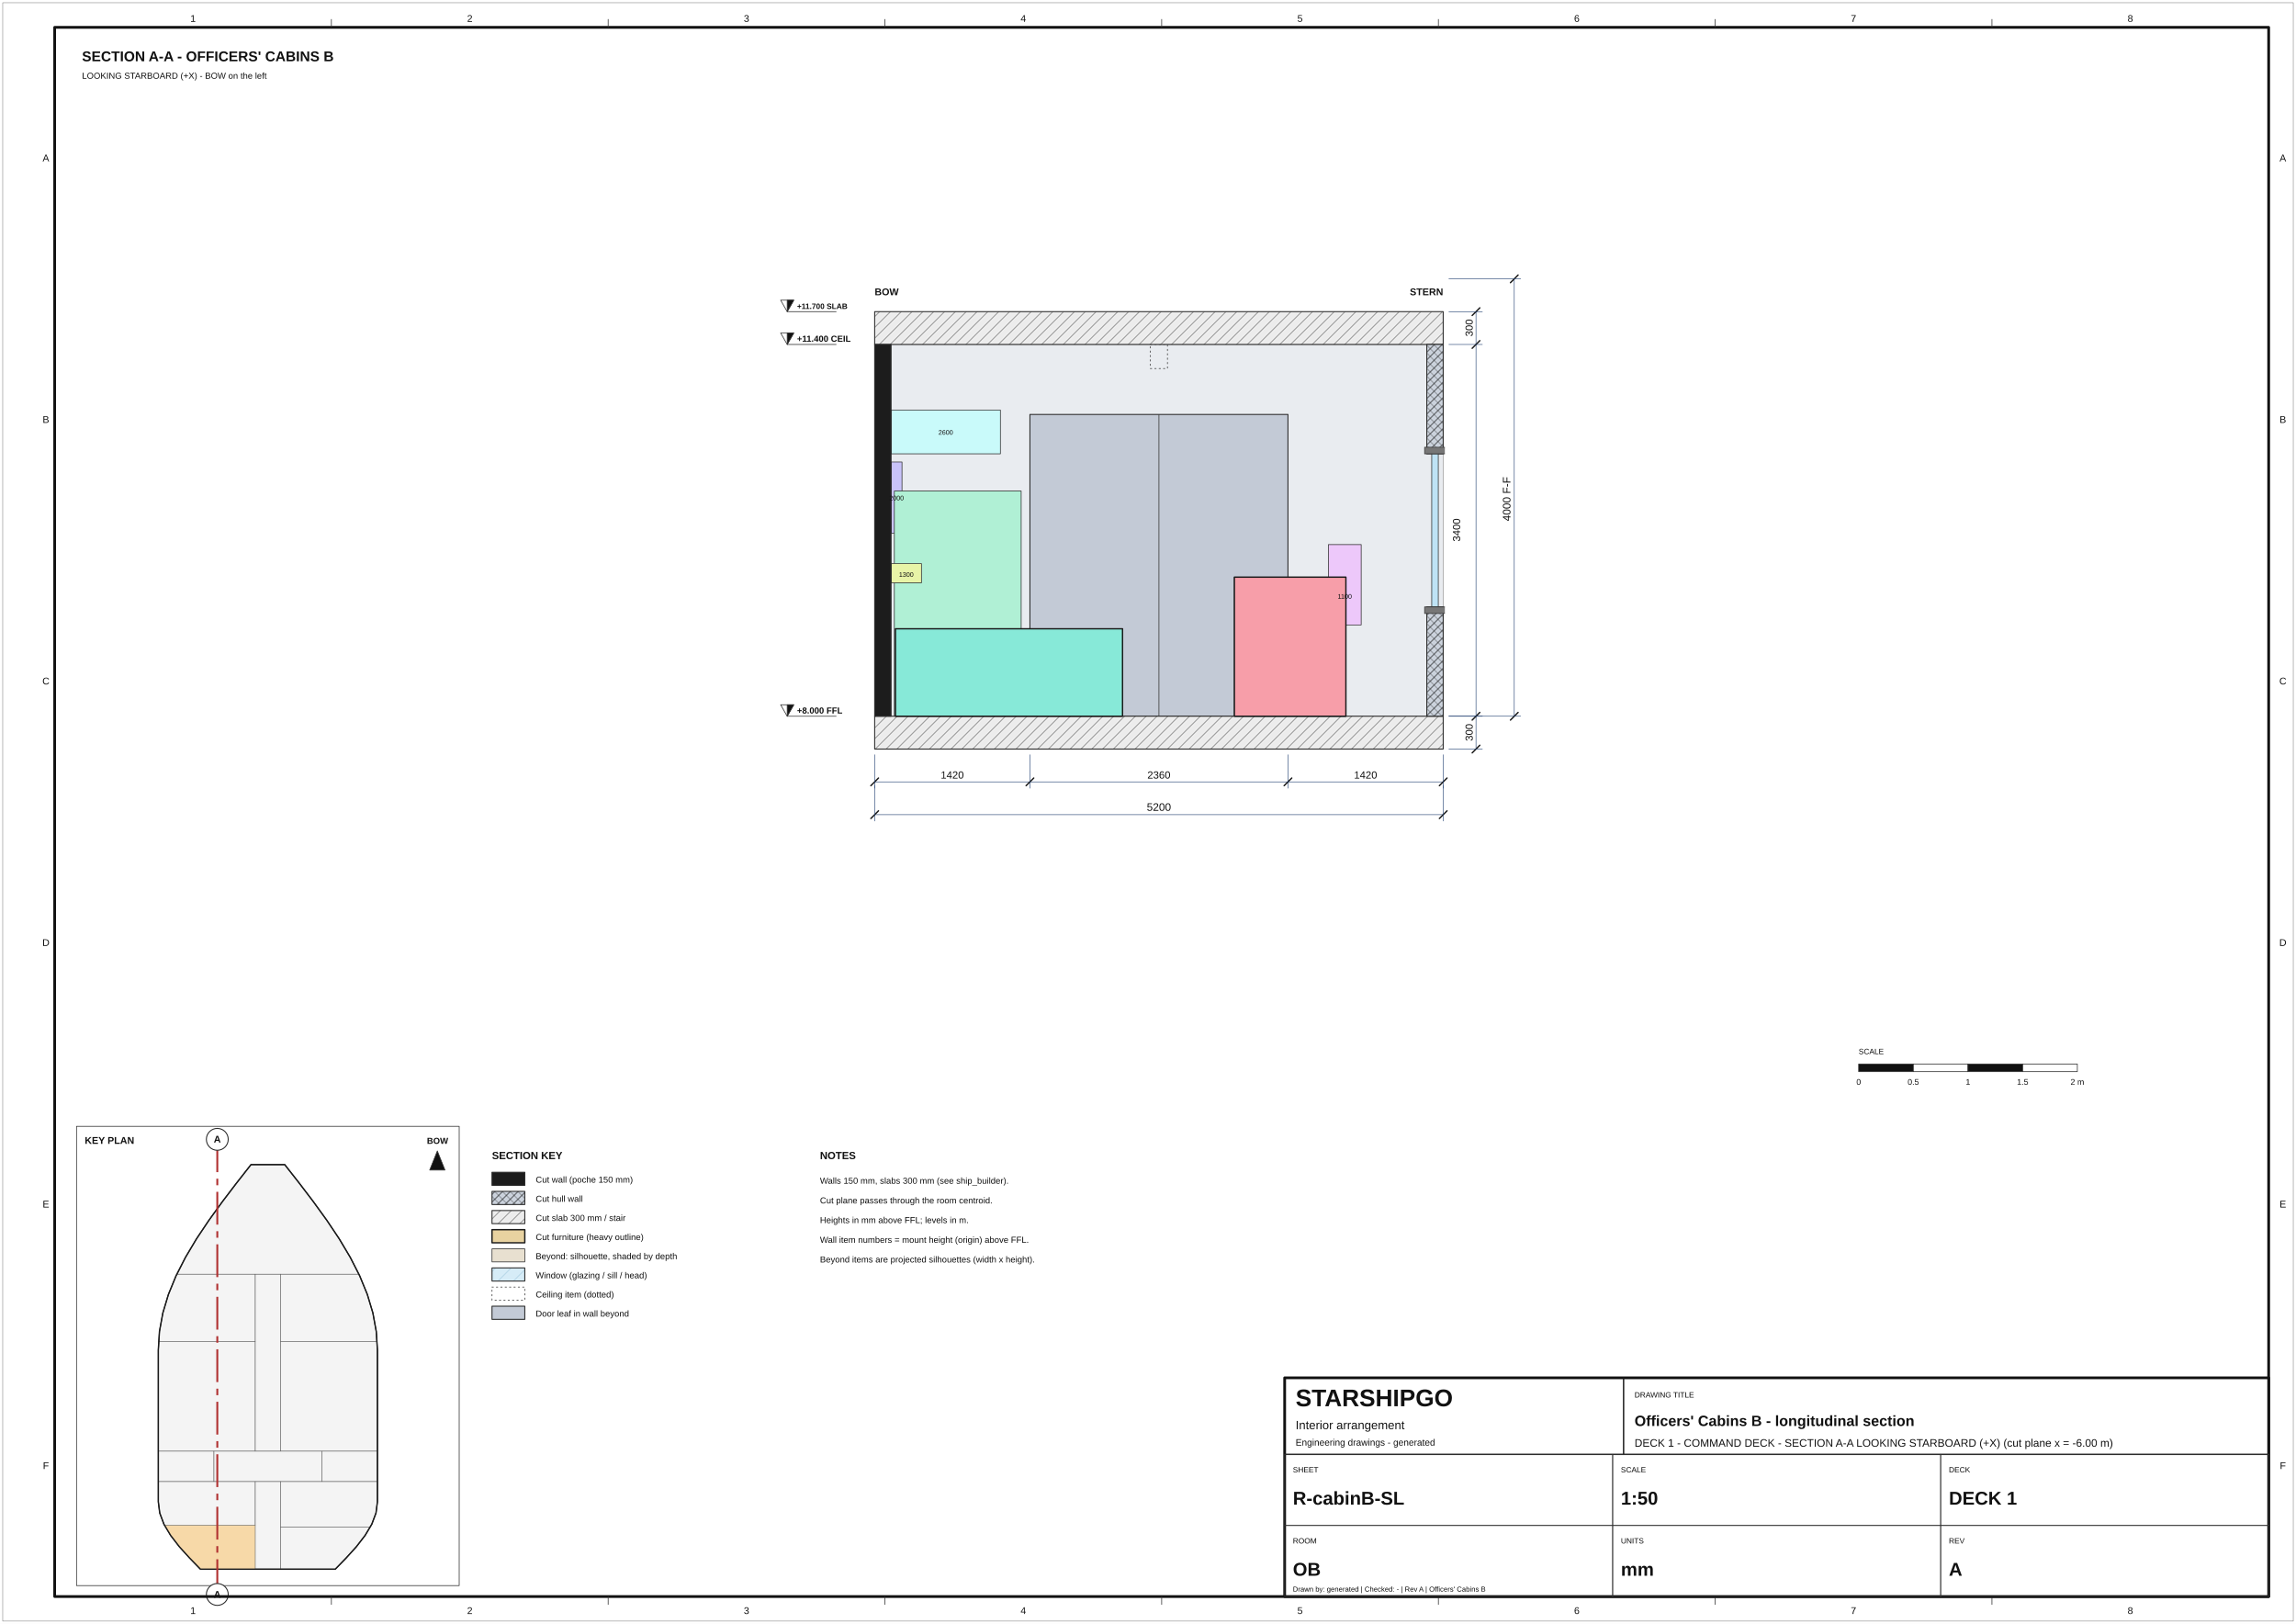
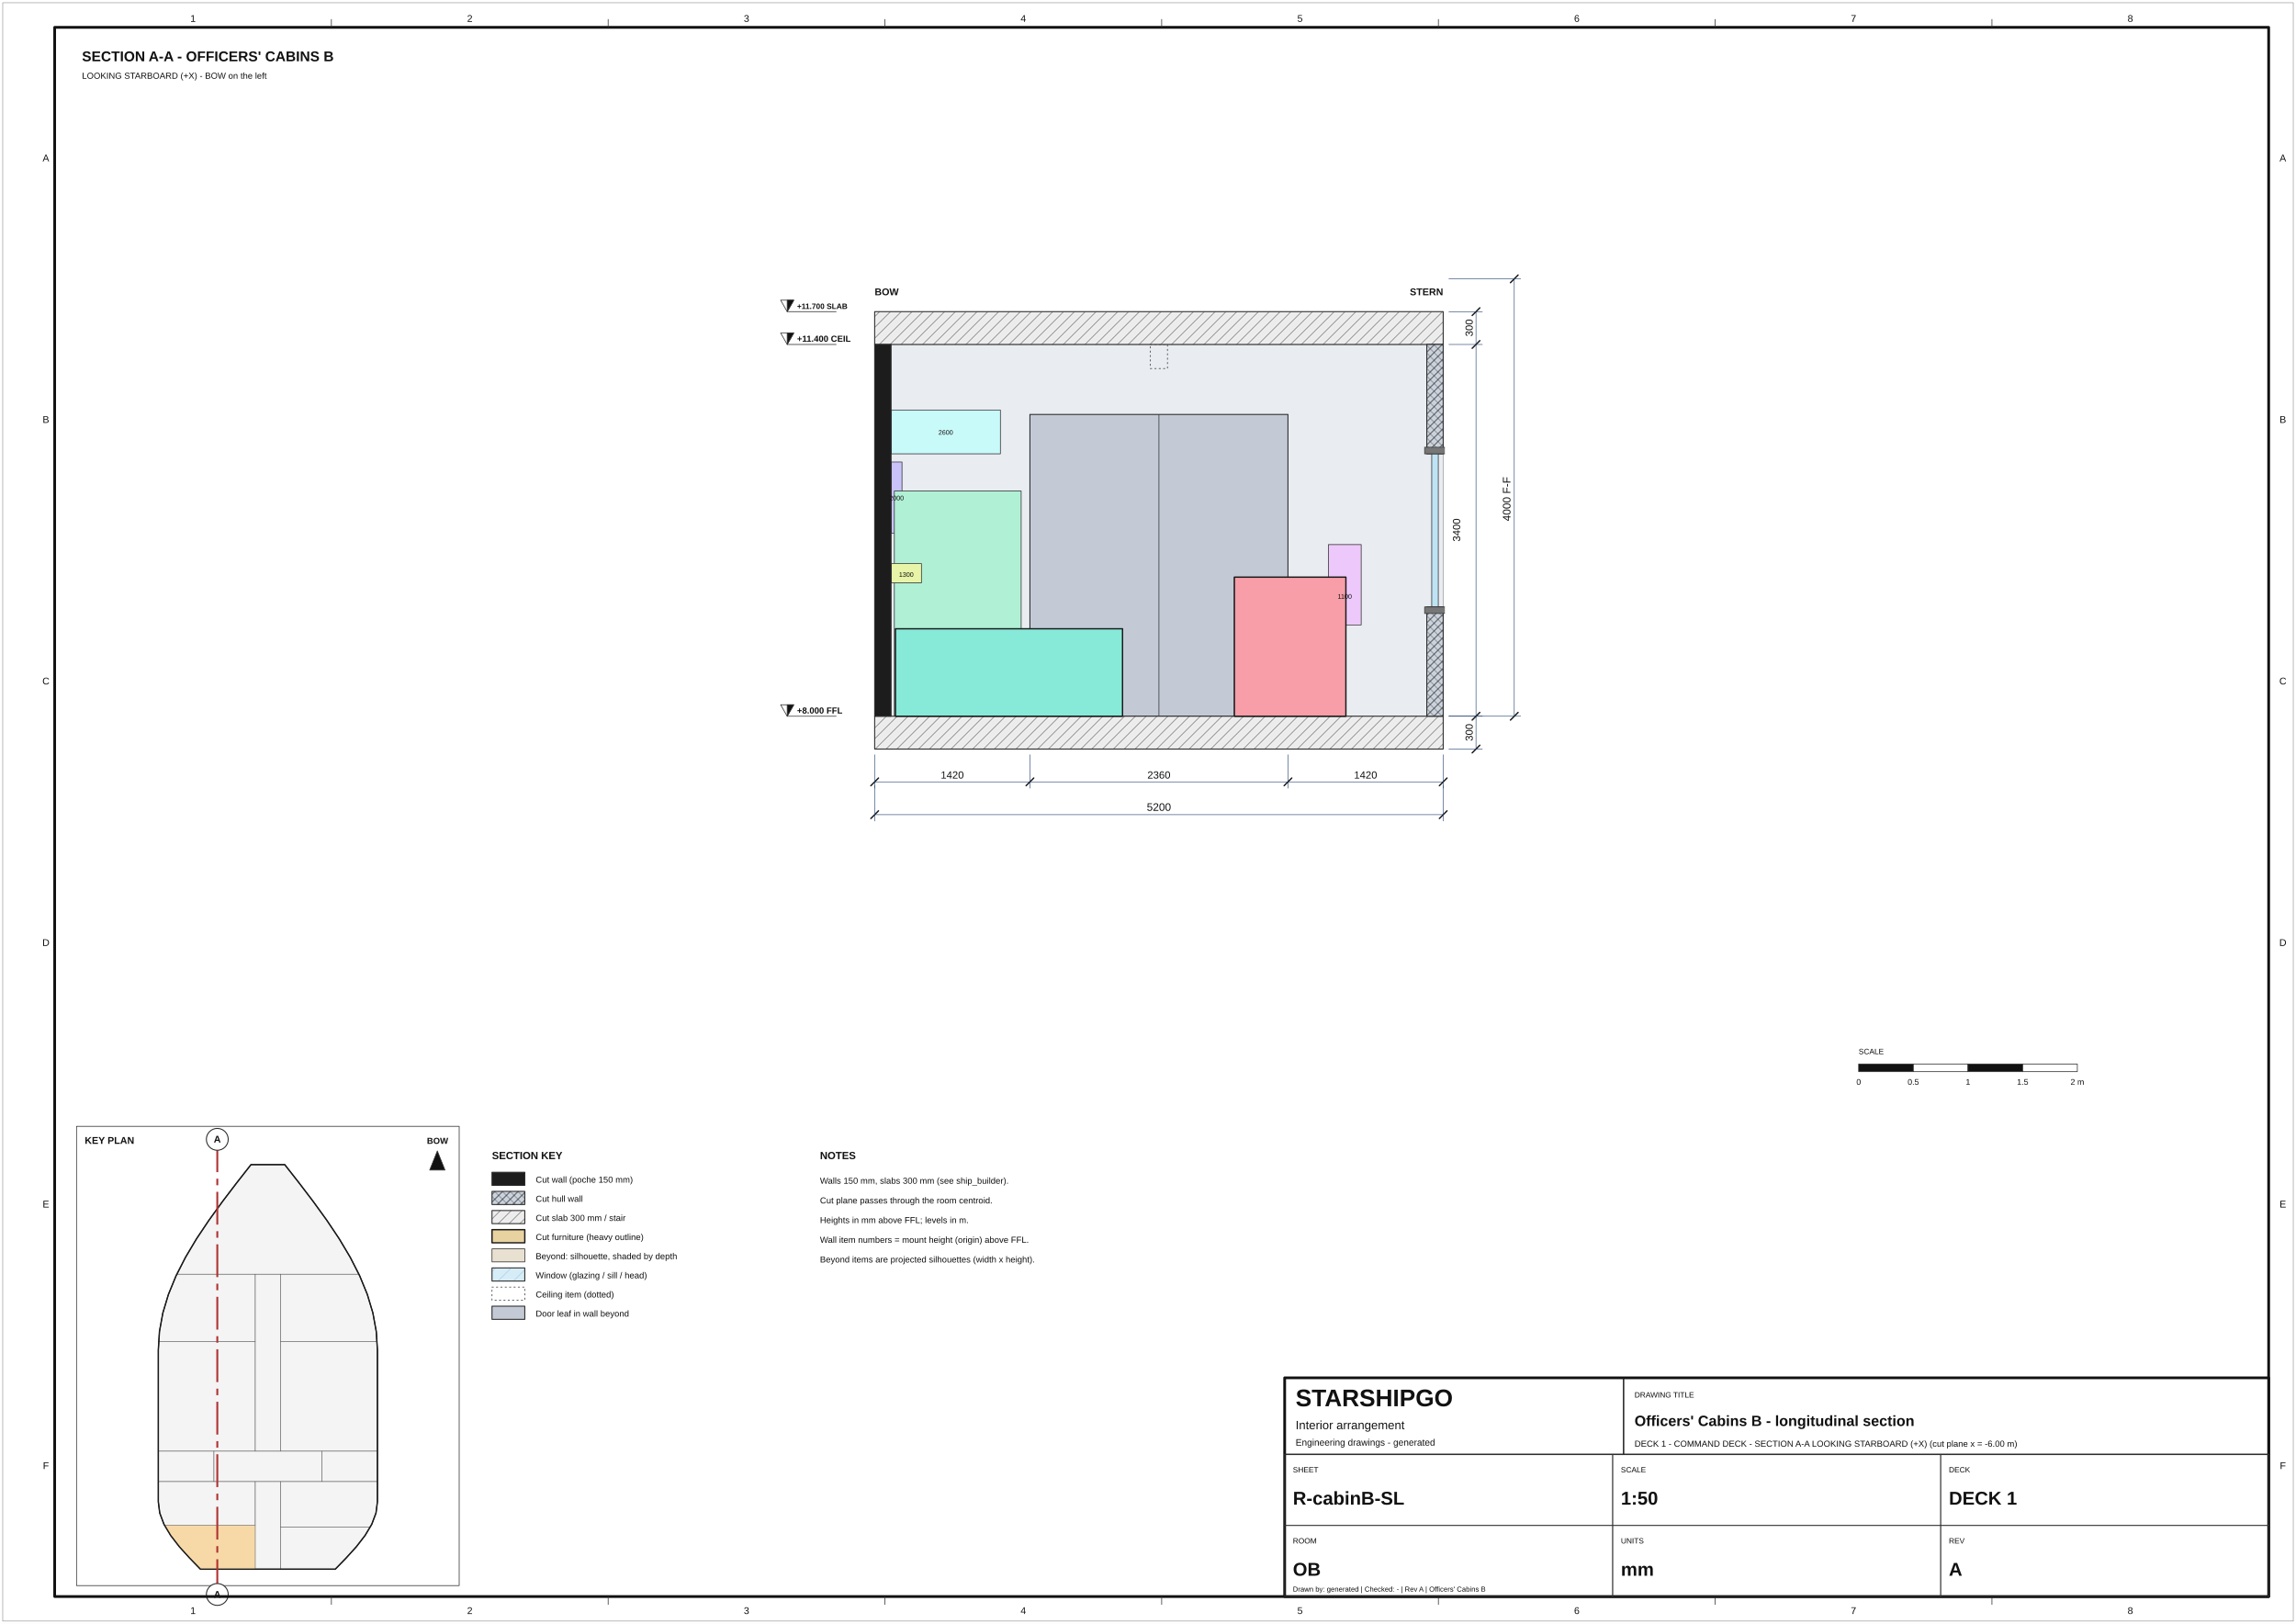
<svg xmlns="http://www.w3.org/2000/svg" width="420mm" height="297mm" viewBox="0 0 420 297">
  <style>
.t{font-family:Arial, Helvetica, 'DejaVu Sans', sans-serif;fill:#111}
.b{font-weight:bold}.i{font-style:italic}
.h{stroke:#111;stroke-width:.5;stroke-linejoin:round;stroke-linecap:round}
.m{stroke:#1a1a1a;stroke-width:.25;stroke-linejoin:round;stroke-linecap:round}
.n{stroke:#2a2a2a;stroke-width:.18;stroke-linejoin:round}
.f{stroke:#333;stroke-width:.13;stroke-linejoin:round}
.x{stroke:#555;stroke-width:.07}
.g{stroke:#9a9a9a;stroke-width:.1}
.gg{stroke:#c4c4c4;stroke-width:.08}
.d{stroke:#1d3c6e;stroke-width:.1}
.dsh{stroke:#222;stroke-width:.18;stroke-dasharray:1.6 .8}
.dot{stroke:#444;stroke-width:.14;stroke-dasharray:.25 .55;stroke-linecap:round}
.hid{stroke:#777;stroke-width:.12;stroke-dasharray:1 .7}
.cl{stroke:#b03030;stroke-width:.12;stroke-dasharray:5 1 1 1}
.cut{stroke:#b03030;stroke-width:.35;stroke-dasharray:6 1.2 1.2 1.2}
.red{stroke:#b03030;stroke-width:.13;stroke-dasharray:1.2 .7}
.none{stroke:none}
.halo{paint-order:stroke;stroke:#fff;stroke-width:.8;stroke-linejoin:round}
</style>
  <defs>
    <pattern id="hSlab" width="1.4" height="1.4" patternUnits="userSpaceOnUse" patternTransform="rotate(45)">
      <rect width="1.4" height="1.4" fill="#ececec" />
      <line x1="0" y1="0" x2="0" y2="1.4" stroke="#222" stroke-width=".13" />
    </pattern>
    <pattern id="hHull" width="1" height="1" patternUnits="userSpaceOnUse" patternTransform="rotate(45)">
      <rect width="1" height="1" fill="#c9d0da" />
      <line x1="0" y1="0" x2="0" y2="1" stroke="#111" stroke-width=".2" />
      <line x1="0" y1="0" x2="1" y2="0" stroke="#111" stroke-width=".1" />
    </pattern>
    <pattern id="hHole" width="1.6" height="1.6" patternUnits="userSpaceOnUse" patternTransform="rotate(-45)">
      <line x1="0" y1="0" x2="0" y2="1.6" stroke="#444" stroke-width=".12" />
    </pattern>
    <pattern id="hZone" width="1.8" height="1.8" patternUnits="userSpaceOnUse" patternTransform="rotate(45)">
      <line x1="0" y1="0" x2="0" y2="1.8" stroke="#d08080" stroke-width=".1" />
    </pattern>
    <pattern id="hPlen" width="1.6" height="1.6" patternUnits="userSpaceOnUse">
      <circle cx=".4" cy=".4" r=".12" fill="#888" />
      <circle cx="1.2" cy="1.2" r=".12" fill="#888" />
    </pattern>
    <pattern id="hGlass" width="2" height="2" patternUnits="userSpaceOnUse" patternTransform="rotate(45)">
      <rect width="2" height="2" fill="#d6ecf7" />
      <line x1="0" y1="0" x2="0" y2="2" stroke="#5a9abb" stroke-width=".08" />
    </pattern>
    <pattern id="hFloor" width="1.2" height="1.2" patternUnits="userSpaceOnUse" patternTransform="rotate(-45)">
      <rect width="1.2" height="1.2" fill="#f2f2f2" />
      <line x1="0" y1="0" x2="0" y2="1.2" stroke="#555" stroke-width=".1" />
    </pattern>
  </defs>
  <rect x="0" y="0" width="420" height="297" fill="#ffffff" />
  <text x="15" y="11.2" font-size="2.6" class="t b">SECTION A-A - OFFICERS' CABINS B</text>
  <text x="15" y="14.4" font-size="1.6" class="t" fill="#555">LOOKING STARBOARD (+X)  -  BOW on the left</text>
  <clipPath id="clipA">
    <rect x="159.7" y="56.7" width="104.6" height="80.6" />
  </clipPath>
  <g clip-path="url(#clipA)">
    <polygon points="160,63 264,63 264,131 160,131" class="x" fill="#e9ecf0" />
    <polygon points="188.4,75.8 235.6,75.8 235.6,131 188.4,131" class="n" fill="#c3cad6" />
    <line x1="212" y1="131" x2="212" y2="75.8" class="f" />
    <polygon points="163,75 183,75 183,83 163,83" class="f" fill="#c9fafa" />
    <polygon points="243,99.6 249,99.6 249,114.3 243,114.3" class="f" fill="#edc8fa" />
    <polygon points="167.08,111.04 172.52,111.04 172.52,115.8 167.08,115.8" class="f" fill="#fac3df" />
    <polygon points="163,84.5 165,84.5 165,97.5 163,97.5" class="f" fill="#c9c3fa" />
    <polygon points="168,107.02 171.6,107.02 171.6,115.8 168,115.8" class="f" fill="#e9f5ad" />
    <polygon points="163.8,111.96 175.8,111.96 175.8,131.02 163.8,131.02" class="f" fill="#f5cbad" />
    <polygon points="210.44,63 213.56,63 213.56,67.4 210.44,67.4" class="dot" fill="none" />
    <polygon points="163.6,89.8 186.8,89.8 186.8,131 163.6,131" class="f" fill="#b0f0d5" />
    <polygon points="163,103.08 168.56,103.08 168.56,106.6 163,106.6" class="f" fill="#e8f4a7" />
    <polygon points="163.8,115 205.34,115 205.34,131 163.8,131" class="f" fill="#adf0e4" />
    <polygon points="225.8,105.56 246.2,105.56 246.2,131 225.8,131" class="f" fill="#f9bcc4" />
    <polygon points="160,131 264,131 264,137 160,137" class="n" fill="url(#hSlab)" />
    <polygon points="160,57 264,57 264,63 160,63" class="n" fill="url(#hSlab)" />
    <polygon points="160,63 163,63 163,131 160,131" class="n" fill="#1c1c1c" />
    <polygon points="261,111 264,111 264,131 261,131" class="n" fill="url(#hHull)" />
    <polygon points="261,63 264,63 264,83 261,83" class="n" fill="url(#hHull)" />
    <polygon points="261.9,83 263.1,83 263.1,111 261.9,111" class="f" fill="#bfe3f5" />
    <polygon points="260.6,111 264.4,111 264.4,112.2 260.6,112.2" class="f" fill="#777" />
    <polygon points="260.6,81.8 264.4,81.8 264.4,83 260.6,83" class="f" fill="#777" />
    <polygon points="163.8,115 205.34,115 205.34,131 163.8,131" class="m" fill="#87e9d8" />
    <polygon points="225.8,105.56 246.2,105.56 246.2,131 225.8,131" class="m" fill="#f79ea9" />
  </g>
  <text x="173" y="79.5" font-size="1.2" class="t" text-anchor="middle" fill="#444">2600</text>
  <text x="246" y="109.5" font-size="1.2" class="t" text-anchor="middle" fill="#444">1100</text>
  <text x="164" y="91.5" font-size="1.2" class="t" text-anchor="middle" fill="#444">2000</text>
  <text x="165.78" y="105.5" font-size="1.2" class="t" text-anchor="middle" fill="#444">1300</text>
  <text x="160" y="54" font-size="1.8" class="t b">BOW</text>
  <text x="264" y="54" font-size="1.8" class="t b" text-anchor="end">STERN</text>
  <line x1="270" y1="137" x2="270" y2="57" class="d" />
  <line x1="269.3" y1="137.7" x2="270.7" y2="136.3" class="m" />
  <line x1="265" y1="137" x2="271.2" y2="137" class="d" />
  <line x1="269.3" y1="131.7" x2="270.7" y2="130.3" class="m" />
  <line x1="265" y1="131" x2="271.2" y2="131" class="d" />
  <line x1="269.3" y1="63.7" x2="270.7" y2="62.3" class="m" />
  <line x1="265" y1="63" x2="271.2" y2="63" class="d" />
  <line x1="269.3" y1="57.7" x2="270.7" y2="56.3" class="m" />
  <line x1="265" y1="57" x2="271.2" y2="57" class="d" />
  <text x="269.4" y="135.54" font-size="1.9" class="t" transform="rotate(-90 269.4 135.54)">300</text>
  <text x="267.1" y="99.05" font-size="1.9" class="t" transform="rotate(-90 267.1 99.05)">3400</text>
  <text x="269.4" y="61.54" font-size="1.9" class="t" transform="rotate(-90 269.4 61.54)">300</text>
  <line x1="277" y1="51" x2="277" y2="131" class="d" />
  <line x1="276.3" y1="51.7" x2="277.7" y2="50.3" class="m" />
  <line x1="276.3" y1="131.7" x2="277.7" y2="130.3" class="m" />
  <line x1="265" y1="51" x2="278.2" y2="51" class="d" />
  <line x1="265" y1="131" x2="278.2" y2="131" class="d" />
  <text x="276.3" y="95.32" font-size="2" class="t" transform="rotate(-90 276.3 95.32)">4000 F-F</text>
  <line x1="144" y1="131" x2="153" y2="131" class="f" />
  <polygon points="144,131 142.8,128.9 145.2,128.9" class="f" fill="#fff" />
  <polygon points="144,131 145.2,128.9 144,128.9" class="f" fill="#111" />
  <text x="145.8" y="130.5" font-size="1.6" class="t b">+8.000 FFL</text>
  <line x1="144" y1="63" x2="153" y2="63" class="f" />
  <polygon points="144,63 142.8,60.9 145.2,60.9" class="f" fill="#fff" />
  <polygon points="144,63 145.2,60.9 144,60.9" class="f" fill="#111" />
  <text x="145.8" y="62.5" font-size="1.6" class="t b">+11.400 CEIL</text>
  <line x1="144" y1="57" x2="153" y2="57" class="f" />
  <polygon points="144,57 142.8,54.9 145.2,54.9" class="f" fill="#fff" />
  <polygon points="144,57 145.2,54.9 144,54.9" class="f" fill="#111" />
  <text x="145.8" y="56.5" font-size="1.4" class="t b">+11.700 SLAB</text>
  <line x1="160" y1="143" x2="264" y2="143" class="d" />
  <line x1="159.3" y1="143.7" x2="160.7" y2="142.3" class="m" />
  <line x1="160" y1="138" x2="160" y2="144.2" class="d" />
  <line x1="187.7" y1="143.7" x2="189.1" y2="142.3" class="m" />
  <line x1="188.4" y1="138" x2="188.4" y2="144.2" class="d" />
  <line x1="234.9" y1="143.7" x2="236.3" y2="142.3" class="m" />
  <line x1="235.6" y1="138" x2="235.6" y2="144.2" class="d" />
  <line x1="263.3" y1="143.7" x2="264.7" y2="142.3" class="m" />
  <line x1="264" y1="138" x2="264" y2="144.2" class="d" />
  <text x="174.2" y="142.4" font-size="1.9" class="t" text-anchor="middle">1420</text>
  <text x="212" y="142.4" font-size="1.9" class="t" text-anchor="middle">2360</text>
  <text x="249.8" y="142.4" font-size="1.9" class="t" text-anchor="middle">1420</text>
  <line x1="160" y1="149" x2="264" y2="149" class="d" />
  <line x1="159.3" y1="149.7" x2="160.7" y2="148.3" class="m" />
  <line x1="263.3" y1="149.7" x2="264.7" y2="148.3" class="m" />
  <line x1="160" y1="143.6" x2="160" y2="150.2" class="d" />
  <line x1="264" y1="143.6" x2="264" y2="150.2" class="d" />
  <text x="212" y="148.3" font-size="2" class="t" text-anchor="middle">5200</text>
  <text x="340" y="192.8" font-size="1.4" class="t" fill="#666">SCALE</text>
  <rect x="340" y="194.6" width="10" height="1.4" class="f" fill="#111" />
  <rect x="350" y="194.6" width="10" height="1.4" class="f" fill="#fff" />
  <rect x="360" y="194.6" width="10" height="1.4" class="f" fill="#111" />
  <rect x="370" y="194.6" width="10" height="1.4" class="f" fill="#fff" />
  <text x="340" y="198.4" font-size="1.5" class="t" text-anchor="middle">0</text>
  <text x="350" y="198.4" font-size="1.5" class="t" text-anchor="middle">0.5</text>
  <text x="360" y="198.4" font-size="1.5" class="t" text-anchor="middle">1</text>
  <text x="370" y="198.4" font-size="1.5" class="t" text-anchor="middle">1.5</text>
  <text x="380" y="198.4" font-size="1.5" class="t" text-anchor="middle">2 m</text>
  <rect x="14" y="206" width="70" height="84" class="f" fill="none" />
  <text x="15.5" y="209.2" font-size="1.8" class="t b">KEY PLAN</text>
  <polygon points="52.08,213 54.74,216.39 57.32,219.78 59.78,223.18 62.05,226.57 64.07,229.96 65.8,233.35 67.19,236.74 68.21,240.13 68.83,243.53 69.04,246.92 69.04,274.67 68.78,276.72 68.01,278.78 66.78,280.83 65.19,282.89 63.33,284.94 61.33,287 36.67,287 34.67,284.94 32.81,282.89 31.22,280.83 29.99,278.78 29.22,276.72 28.96,274.67 28.96,246.92 29.17,243.53 29.79,240.13 30.81,236.74 32.2,233.35 33.93,229.96 35.95,226.57 38.22,223.18 40.68,219.78 43.26,216.39 45.92,213" class="n" fill="#f4f4f4" />
  <polygon points="46.69,233.04 51.31,233.04 51.31,265.42 46.69,265.42" class="x" fill="none" />
  <polygon points="46.69,270.97 51.31,270.97 51.31,287 46.69,287" class="x" fill="none" />
  <polygon points="39.13,265.42 58.87,265.42 58.87,270.97 39.13,270.97" class="x" fill="none" />
  <polygon points="28.96,265.42 39.13,265.42 39.13,270.97 28.96,270.97" class="x" fill="none" />
  <polygon points="58.87,265.42 69.04,265.42 69.04,270.97 58.87,270.97" class="x" fill="none" />
  <polygon points="33.93,229.96 35.95,226.57 38.22,223.18 40.68,219.78 43.26,216.39 45.92,213 52.08,213 54.74,216.39 57.32,219.78 59.78,223.18 62.05,226.57 64.07,229.96 65.65,233.04 32.35,233.04" class="x" fill="none" />
  <polygon points="29.17,243.53 29.79,240.13 30.81,236.74 32.2,233.35 32.35,233.04 46.69,233.04 46.69,245.38 29.05,245.38" class="x" fill="none" />
  <polygon points="28.96,246.92 29.05,245.38 46.69,245.38 46.69,265.42 28.96,265.42" class="x" fill="none" />
  <polygon points="51.31,233.04 65.65,233.04 65.8,233.35 67.19,236.74 68.21,240.13 68.83,243.53 68.95,245.38 51.31,245.38" class="x" fill="none" />
  <polygon points="51.31,245.38 68.95,245.38 69.04,246.92 69.04,265.42 51.31,265.42" class="x" fill="none" />
  <polygon points="29.99,278.78 29.22,276.72 28.96,274.67 28.96,270.97 46.69,270.97 46.69,278.98 30.11,278.98" class="x" fill="none" />
  <polygon points="34.67,284.94 32.81,282.89 31.22,280.83 30.11,278.98 46.69,278.98 46.69,287 36.67,287" class="x" fill="#f7d9a8" />
  <polygon points="51.31,270.97 69.04,270.97 69.04,274.67 68.78,276.72 68.01,278.78 67.7,279.29 51.31,279.29" class="x" fill="none" />
  <polygon points="51.31,279.29 67.7,279.29 66.78,280.83 65.19,282.89 63.33,284.94 61.33,287 51.31,287" class="x" fill="none" />
  <polygon points="52.08,213 54.74,216.39 57.32,219.78 59.78,223.18 62.05,226.57 64.07,229.96 65.8,233.35 67.19,236.74 68.21,240.13 68.83,243.53 69.04,246.92 69.04,274.67 68.78,276.72 68.01,278.78 66.78,280.83 65.19,282.89 63.33,284.94 61.33,287 36.67,287 34.67,284.94 32.81,282.89 31.22,280.83 29.99,278.78 29.22,276.72 28.96,274.67 28.96,246.92 29.17,243.53 29.79,240.13 30.81,236.74 32.2,233.35 33.93,229.96 35.95,226.57 38.22,223.18 40.68,219.78 43.26,216.39 45.92,213" class="m" fill="none" />
  <line x1="39.75" y1="208.38" x2="39.75" y2="291.62" class="cut" />
  <circle cx="39.75" cy="208.38" r="2" class="n" fill="#fff" />
  <text x="39.75" y="208.97" font-size="1.8" class="t b" text-anchor="middle">A</text>
  <circle cx="39.75" cy="291.62" r="2" class="n" fill="#fff" />
  <text x="39.75" y="292.23" font-size="1.8" class="t b" text-anchor="middle">A</text>
  <text x="82" y="209.2" font-size="1.6" class="t b" text-anchor="end">BOW</text>
  <polygon points="80,210.5 81.4,214 78.6,214" class="f" fill="#111" />
  <text x="90" y="212" font-size="1.9" class="t b">SECTION KEY</text>
  <rect x="90" y="214.4" width="6" height="2.4" class="n" fill="#1c1c1c" />
  <text x="98" y="216.3" font-size="1.6" class="t">Cut wall (poche 150 mm)</text>
  <rect x="90" y="217.9" width="6" height="2.4" class="n" fill="url(#hHull)" />
  <text x="98" y="219.8" font-size="1.6" class="t">Cut hull wall</text>
  <rect x="90" y="221.4" width="6" height="2.4" class="n" fill="url(#hSlab)" />
  <text x="98" y="223.3" font-size="1.6" class="t">Cut slab 300 mm / stair</text>
  <rect x="90" y="224.9" width="6" height="2.4" class="m" fill="#e8d2a0" />
  <text x="98" y="226.8" font-size="1.6" class="t">Cut furniture (heavy outline)</text>
  <rect x="90" y="228.4" width="6" height="2.4" class="f" fill="#e8e0d0" />
  <text x="98" y="230.3" font-size="1.6" class="t">Beyond: silhouette, shaded by depth</text>
  <rect x="90" y="231.9" width="6" height="2.4" class="n" fill="url(#hGlass)" />
  <text x="98" y="233.8" font-size="1.6" class="t">Window (glazing / sill / head)</text>
  <rect x="90" y="235.4" width="6" height="2.4" class="dot" fill="none" />
  <text x="98" y="237.3" font-size="1.6" class="t">Ceiling item (dotted)</text>
  <rect x="90" y="238.9" width="6" height="2.4" class="n" fill="#c3cad6" />
  <text x="98" y="240.8" font-size="1.6" class="t">Door leaf in wall beyond</text>
  <text x="150" y="212" font-size="1.9" class="t b">NOTES</text>
  <text x="150" y="216.5" font-size="1.6" class="t">Walls 150 mm, slabs 300 mm (see ship_builder).</text>
  <text x="150" y="220.1" font-size="1.6" class="t">Cut plane passes through the room centroid.</text>
  <text x="150" y="223.7" font-size="1.6" class="t">Heights in mm above FFL; levels in m.</text>
  <text x="150" y="227.3" font-size="1.6" class="t">Wall item numbers = mount height (origin) above FFL.</text>
  <text x="150" y="230.9" font-size="1.6" class="t">Beyond items are projected silhouettes (width x height).</text>
  <rect x="0.5" y="0.5" width="419" height="296" class="x" fill="none" />
  <rect x="10" y="5" width="405" height="287" class="h" fill="none" />
  <text x="35.31" y="4" font-size="1.8" class="t" text-anchor="middle">1</text>
  <text x="35.31" y="295.2" font-size="1.8" class="t" text-anchor="middle">1</text>
  <text x="85.94" y="4" font-size="1.8" class="t" text-anchor="middle">2</text>
  <text x="85.94" y="295.2" font-size="1.8" class="t" text-anchor="middle">2</text>
  <line x1="60.62" y1="3.5" x2="60.62" y2="5" class="f" />
  <line x1="60.62" y1="292" x2="60.62" y2="293.5" class="f" />
  <text x="136.56" y="4" font-size="1.8" class="t" text-anchor="middle">3</text>
  <text x="136.56" y="295.2" font-size="1.8" class="t" text-anchor="middle">3</text>
  <line x1="111.25" y1="3.5" x2="111.25" y2="5" class="f" />
  <line x1="111.25" y1="292" x2="111.25" y2="293.5" class="f" />
  <text x="187.19" y="4" font-size="1.8" class="t" text-anchor="middle">4</text>
  <text x="187.19" y="295.2" font-size="1.8" class="t" text-anchor="middle">4</text>
  <line x1="161.88" y1="3.5" x2="161.88" y2="5" class="f" />
  <line x1="161.88" y1="292" x2="161.88" y2="293.5" class="f" />
  <text x="237.81" y="4" font-size="1.8" class="t" text-anchor="middle">5</text>
  <text x="237.81" y="295.2" font-size="1.8" class="t" text-anchor="middle">5</text>
  <line x1="212.5" y1="3.5" x2="212.5" y2="5" class="f" />
  <line x1="212.5" y1="292" x2="212.5" y2="293.5" class="f" />
  <text x="288.44" y="4" font-size="1.8" class="t" text-anchor="middle">6</text>
  <text x="288.44" y="295.2" font-size="1.8" class="t" text-anchor="middle">6</text>
  <line x1="263.12" y1="3.5" x2="263.12" y2="5" class="f" />
  <line x1="263.12" y1="292" x2="263.12" y2="293.5" class="f" />
  <text x="339.06" y="4" font-size="1.8" class="t" text-anchor="middle">7</text>
  <text x="339.06" y="295.2" font-size="1.8" class="t" text-anchor="middle">7</text>
  <line x1="313.75" y1="3.5" x2="313.75" y2="5" class="f" />
  <line x1="313.75" y1="292" x2="313.75" y2="293.5" class="f" />
  <text x="389.69" y="4" font-size="1.8" class="t" text-anchor="middle">8</text>
  <text x="389.69" y="295.2" font-size="1.8" class="t" text-anchor="middle">8</text>
  <line x1="364.38" y1="3.5" x2="364.38" y2="5" class="f" />
  <line x1="364.38" y1="292" x2="364.38" y2="293.5" class="f" />
  <text x="8.4" y="29.52" font-size="1.8" class="t" text-anchor="middle">A</text>
  <text x="417.6" y="29.52" font-size="1.8" class="t" text-anchor="middle">A</text>
  <text x="8.4" y="77.35" font-size="1.8" class="t" text-anchor="middle">B</text>
  <text x="417.6" y="77.35" font-size="1.8" class="t" text-anchor="middle">B</text>
  <text x="8.4" y="125.18" font-size="1.8" class="t" text-anchor="middle">C</text>
  <text x="417.6" y="125.18" font-size="1.8" class="t" text-anchor="middle">C</text>
  <text x="8.4" y="173.02" font-size="1.8" class="t" text-anchor="middle">D</text>
  <text x="417.6" y="173.02" font-size="1.8" class="t" text-anchor="middle">D</text>
  <text x="8.4" y="220.85" font-size="1.8" class="t" text-anchor="middle">E</text>
  <text x="417.6" y="220.85" font-size="1.8" class="t" text-anchor="middle">E</text>
  <text x="8.4" y="268.68" font-size="1.8" class="t" text-anchor="middle">F</text>
  <text x="417.6" y="268.68" font-size="1.8" class="t" text-anchor="middle">F</text>
  <rect x="235" y="252" width="180" height="40" class="h" fill="#ffffff" />
  <line x1="235" y1="266" x2="415" y2="266" class="m" />
  <line x1="297" y1="252" x2="297" y2="266" class="m" />
  <text x="237" y="257.2" font-size="4.4" class="t b">STARSHIPGO</text>
  <text x="237" y="261.4" font-size="2.2" class="t">Interior arrangement</text>
  <text x="237" y="264.4" font-size="1.7" class="t" fill="#444">Engineering drawings - generated</text>
  <text x="299" y="255.6" font-size="1.4" class="t" fill="#666">DRAWING TITLE</text>
  <text x="299" y="260.8" font-size="2.7" class="t b">Officers' Cabins B - longitudinal section</text>
-   <text x="299" y="264.6" font-size="2" class="t">DECK 1 - COMMAND DECK  -  SECTION A-A LOOKING STARBOARD (+X)  (cut plane x = -6.00 m)</text>
+   <text x="299" y="264.6" font-size="1.6" class="t">DECK 1 - COMMAND DECK  -  SECTION A-A LOOKING STARBOARD (+X)  (cut plane x = -6.00 m)</text>
  <rect x="235" y="266" width="60" height="13" class="f" fill="none" />
  <text x="236.5" y="269.3" font-size="1.4" class="t" fill="#666">SHEET</text>
  <text x="236.5" y="275.2" font-size="3.4" class="t b">R-cabinB-SL</text>
  <rect x="295" y="266" width="60" height="13" class="f" fill="none" />
  <text x="296.5" y="269.3" font-size="1.4" class="t" fill="#666">SCALE</text>
  <text x="296.5" y="275.2" font-size="3.4" class="t b">1:50</text>
  <rect x="355" y="266" width="60" height="13" class="f" fill="none" />
  <text x="356.5" y="269.3" font-size="1.4" class="t" fill="#666">DECK</text>
  <text x="356.5" y="275.2" font-size="3.4" class="t b">DECK 1</text>
  <rect x="235" y="279" width="60" height="13" class="f" fill="none" />
  <text x="236.5" y="282.3" font-size="1.4" class="t" fill="#666">ROOM</text>
  <text x="236.5" y="288.2" font-size="3.4" class="t b">OB</text>
  <rect x="295" y="279" width="60" height="13" class="f" fill="none" />
  <text x="296.5" y="282.3" font-size="1.4" class="t" fill="#666">UNITS</text>
  <text x="296.5" y="288.2" font-size="3.4" class="t b">mm</text>
  <rect x="355" y="279" width="60" height="13" class="f" fill="none" />
  <text x="356.5" y="282.3" font-size="1.4" class="t" fill="#666">REV</text>
  <text x="356.5" y="288.2" font-size="3.4" class="t b">A</text>
  <text x="236.5" y="291.1" font-size="1.3" class="t" fill="#555">Drawn by: generated   |   Checked: -   |   Rev A   |   Officers' Cabins B</text>
</svg>
